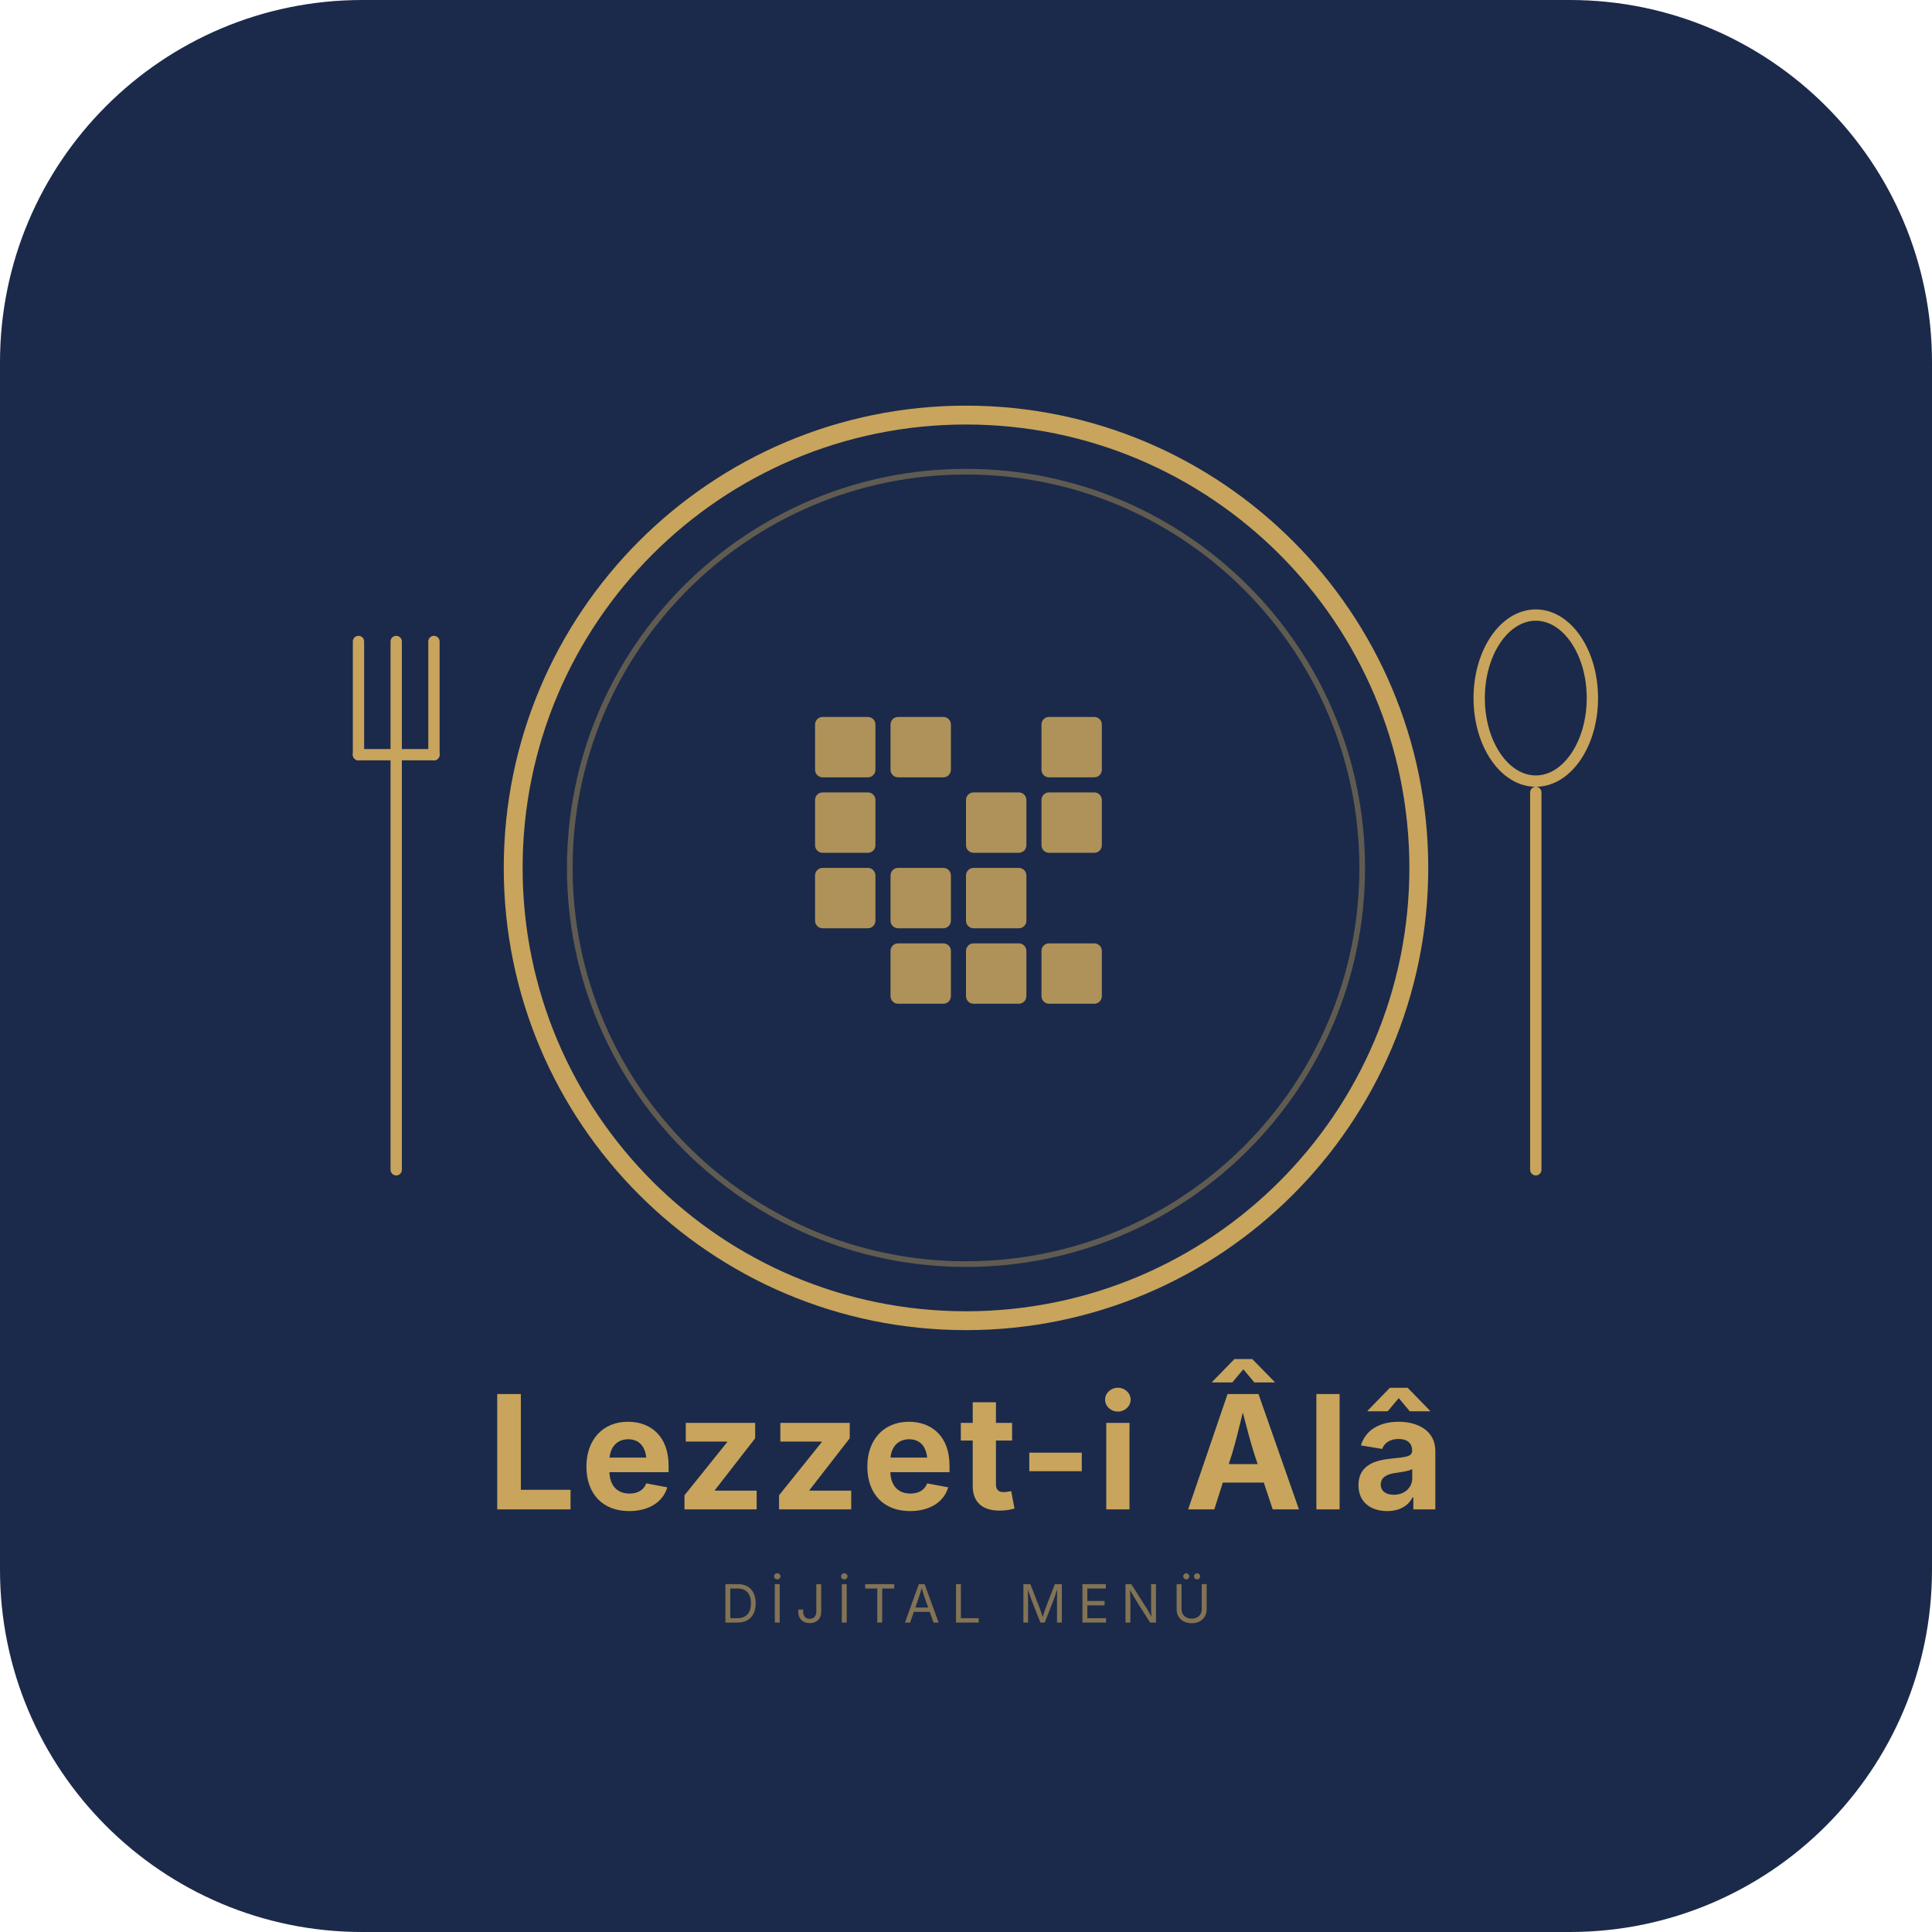
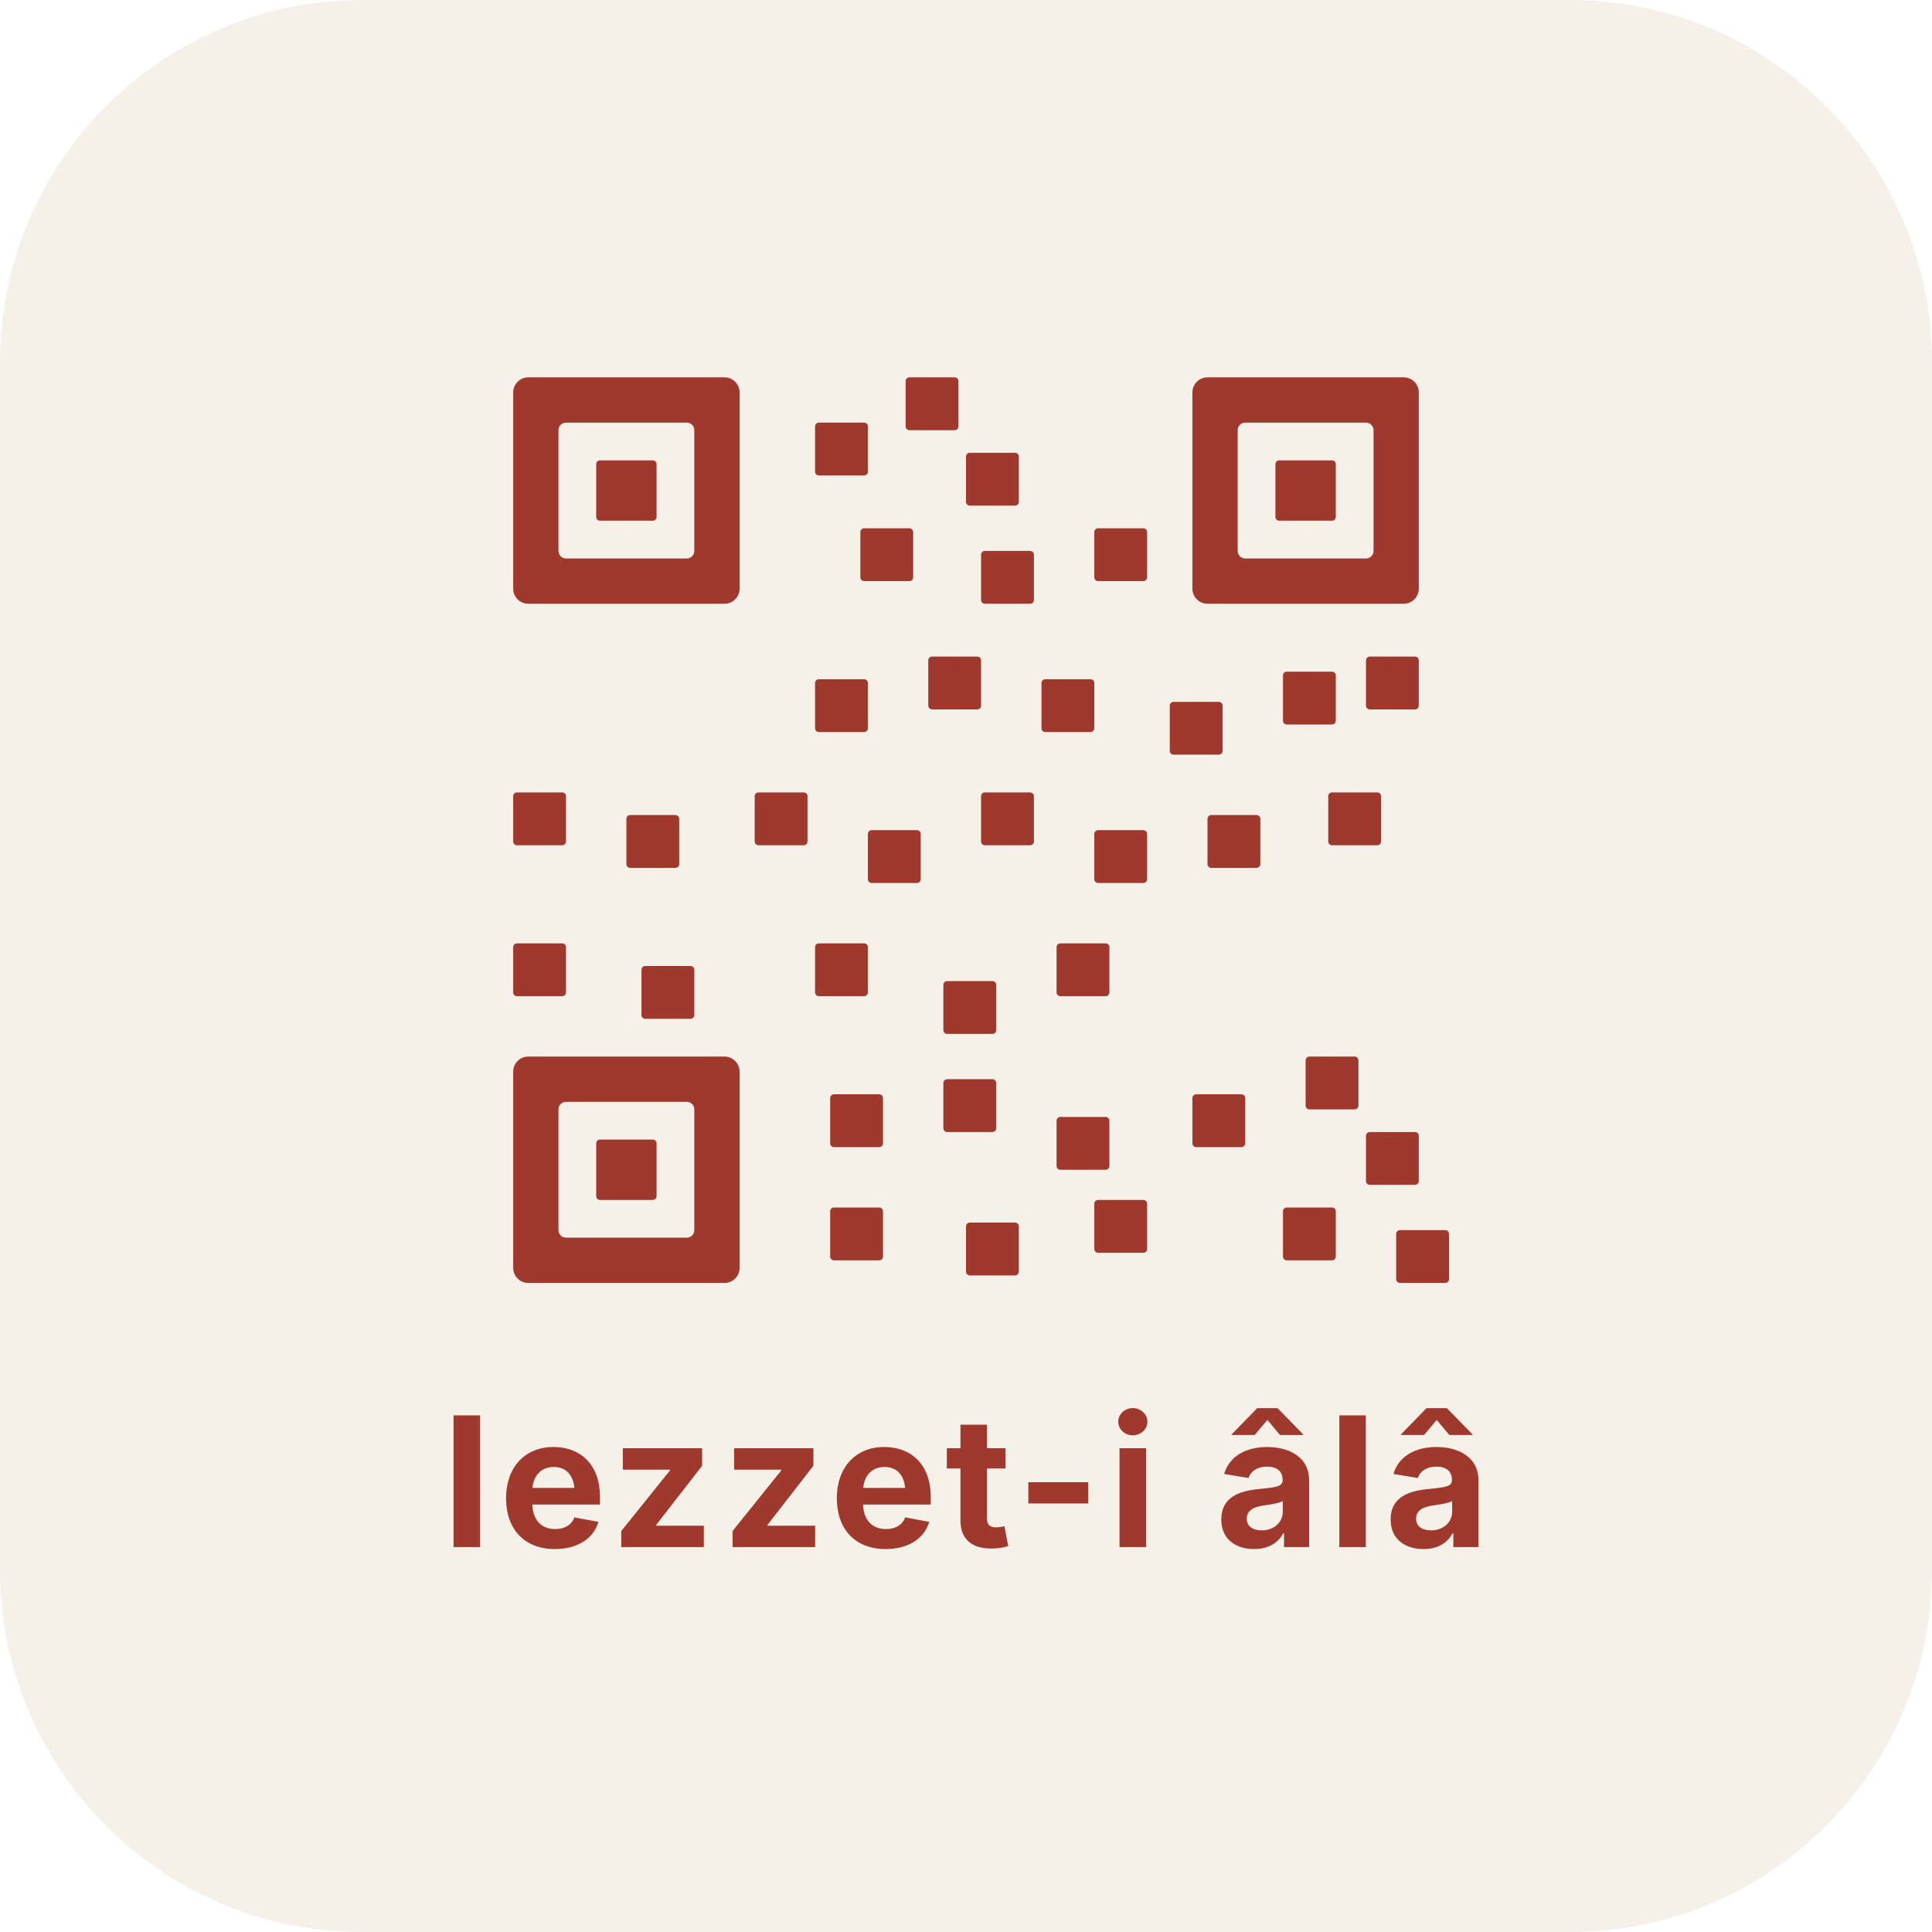
<svg xmlns="http://www.w3.org/2000/svg" viewBox="0 0 512 512" fill="none">
-   <rect width="512" height="512" rx="96" fill="#1B2A4A" />
-   <circle cx="256" cy="230" r="120" stroke="#C8A45C" stroke-width="5" fill="none" />
-   <circle cx="256" cy="230" r="105" stroke="#C8A45C" stroke-width="1.5" fill="none" opacity="0.4" />
-   <g fill="#C8A45C" opacity="0.85">
-     <rect x="216" y="190" width="16" height="16" rx="2" />
-     <rect x="236" y="190" width="16" height="16" rx="2" />
-     <rect x="276" y="190" width="16" height="16" rx="2" />
-     <rect x="216" y="210" width="16" height="16" rx="2" />
-     <rect x="256" y="210" width="16" height="16" rx="2" />
-     <rect x="276" y="210" width="16" height="16" rx="2" />
-     <rect x="236" y="230" width="16" height="16" rx="2" />
-     <rect x="256" y="230" width="16" height="16" rx="2" />
-     <rect x="216" y="230" width="16" height="16" rx="2" />
-     <rect x="256" y="250" width="16" height="16" rx="2" />
-     <rect x="236" y="250" width="16" height="16" rx="2" />
-     <rect x="276" y="250" width="16" height="16" rx="2" />
+   <rect width="512" height="512" rx="96" fill="#F5F0E8" />
+   <g fill="#A0392D">
+     <rect x="136" y="100" width="60" height="60" rx="4" />
+     <rect x="148" y="112" width="36" height="36" rx="2" fill="#F5F0E8" />
+     <rect x="158" y="122" width="16" height="16" rx="1" />
+     <rect x="316" y="100" width="60" height="60" rx="4" />
+     <rect x="328" y="112" width="36" height="36" rx="2" fill="#F5F0E8" />
+     <rect x="338" y="122" width="16" height="16" rx="1" />
+     <rect x="136" y="280" width="60" height="60" rx="4" />
+     <rect x="148" y="292" width="36" height="36" rx="2" fill="#F5F0E8" />
+     <rect x="158" y="302" width="16" height="16" rx="1" />
+     <rect x="216" y="112" width="14" height="14" rx="1" />
+     <rect x="240" y="100" width="14" height="14" rx="1" />
+     <rect x="256" y="120" width="14" height="14" rx="1" />
+     <rect x="228" y="140" width="14" height="14" rx="1" />
+     <rect x="260" y="146" width="14" height="14" rx="1" />
+     <rect x="290" y="140" width="14" height="14" rx="1" />
+     <rect x="216" y="180" width="14" height="14" rx="1" />
+     <rect x="246" y="174" width="14" height="14" rx="1" />
+     <rect x="276" y="180" width="14" height="14" rx="1" />
+     <rect x="310" y="186" width="14" height="14" rx="1" />
+     <rect x="340" y="178" width="14" height="14" rx="1" />
+     <rect x="362" y="174" width="14" height="14" rx="1" />
+     <rect x="136" y="210" width="14" height="14" rx="1" />
+     <rect x="166" y="216" width="14" height="14" rx="1" />
+     <rect x="200" y="210" width="14" height="14" rx="1" />
+     <rect x="230" y="220" width="14" height="14" rx="1" />
+     <rect x="260" y="210" width="14" height="14" rx="1" />
+     <rect x="290" y="220" width="14" height="14" rx="1" />
+     <rect x="320" y="216" width="14" height="14" rx="1" />
+     <rect x="352" y="210" width="14" height="14" rx="1" />
+     <rect x="136" y="250" width="14" height="14" rx="1" />
+     <rect x="170" y="256" width="14" height="14" rx="1" />
+     <rect x="216" y="250" width="14" height="14" rx="1" />
+     <rect x="250" y="260" width="14" height="14" rx="1" />
+     <rect x="280" y="250" width="14" height="14" rx="1" />
+     <rect x="220" y="290" width="14" height="14" rx="1" />
+     <rect x="250" y="286" width="14" height="14" rx="1" />
+     <rect x="280" y="296" width="14" height="14" rx="1" />
+     <rect x="316" y="290" width="14" height="14" rx="1" />
+     <rect x="346" y="280" width="14" height="14" rx="1" />
+     <rect x="362" y="300" width="14" height="14" rx="1" />
+     <rect x="220" y="320" width="14" height="14" rx="1" />
+     <rect x="256" y="324" width="14" height="14" rx="1" />
+     <rect x="290" y="318" width="14" height="14" rx="1" />
+     <rect x="340" y="320" width="14" height="14" rx="1" />
+     <rect x="370" y="326" width="14" height="14" rx="1" />
  </g>
-   <g stroke="#C8A45C" stroke-width="3" stroke-linecap="round" fill="none">
-     <line x1="105" y1="310" x2="105" y2="200" />
-     <line x1="95" y1="200" x2="95" y2="170" />
-     <line x1="105" y1="200" x2="105" y2="170" />
-     <line x1="115" y1="200" x2="115" y2="170" />
-     <line x1="95" y1="200" x2="115" y2="200" />
-   </g>
-   <g stroke="#C8A45C" stroke-width="3" stroke-linecap="round" fill="none">
-     <line x1="407" y1="310" x2="407" y2="210" />
-     <ellipse cx="407" cy="185" rx="15" ry="22" />
-   </g>
-   <text x="256" y="400" text-anchor="middle" font-family="'Plus Jakarta Sans', 'Inter', 'Segoe UI', system-ui, sans-serif" font-size="42" font-weight="700" fill="#C8A45C" letter-spacing="1">Lezzet-i Âlâ</text>
-   <text x="256" y="430" text-anchor="middle" font-family="'Plus Jakarta Sans', 'Inter', 'Segoe UI', system-ui, sans-serif" font-size="14" font-weight="400" fill="#C8A45C" opacity="0.6" letter-spacing="3">DİJİTAL MENÜ</text>
+   <text x="256" y="410" text-anchor="middle" font-family="'Plus Jakarta Sans', 'Inter', 'Segoe UI', system-ui, sans-serif" font-size="48" font-weight="700" fill="#A0392D" letter-spacing="2">lezzet-i âlâ</text>
</svg>
